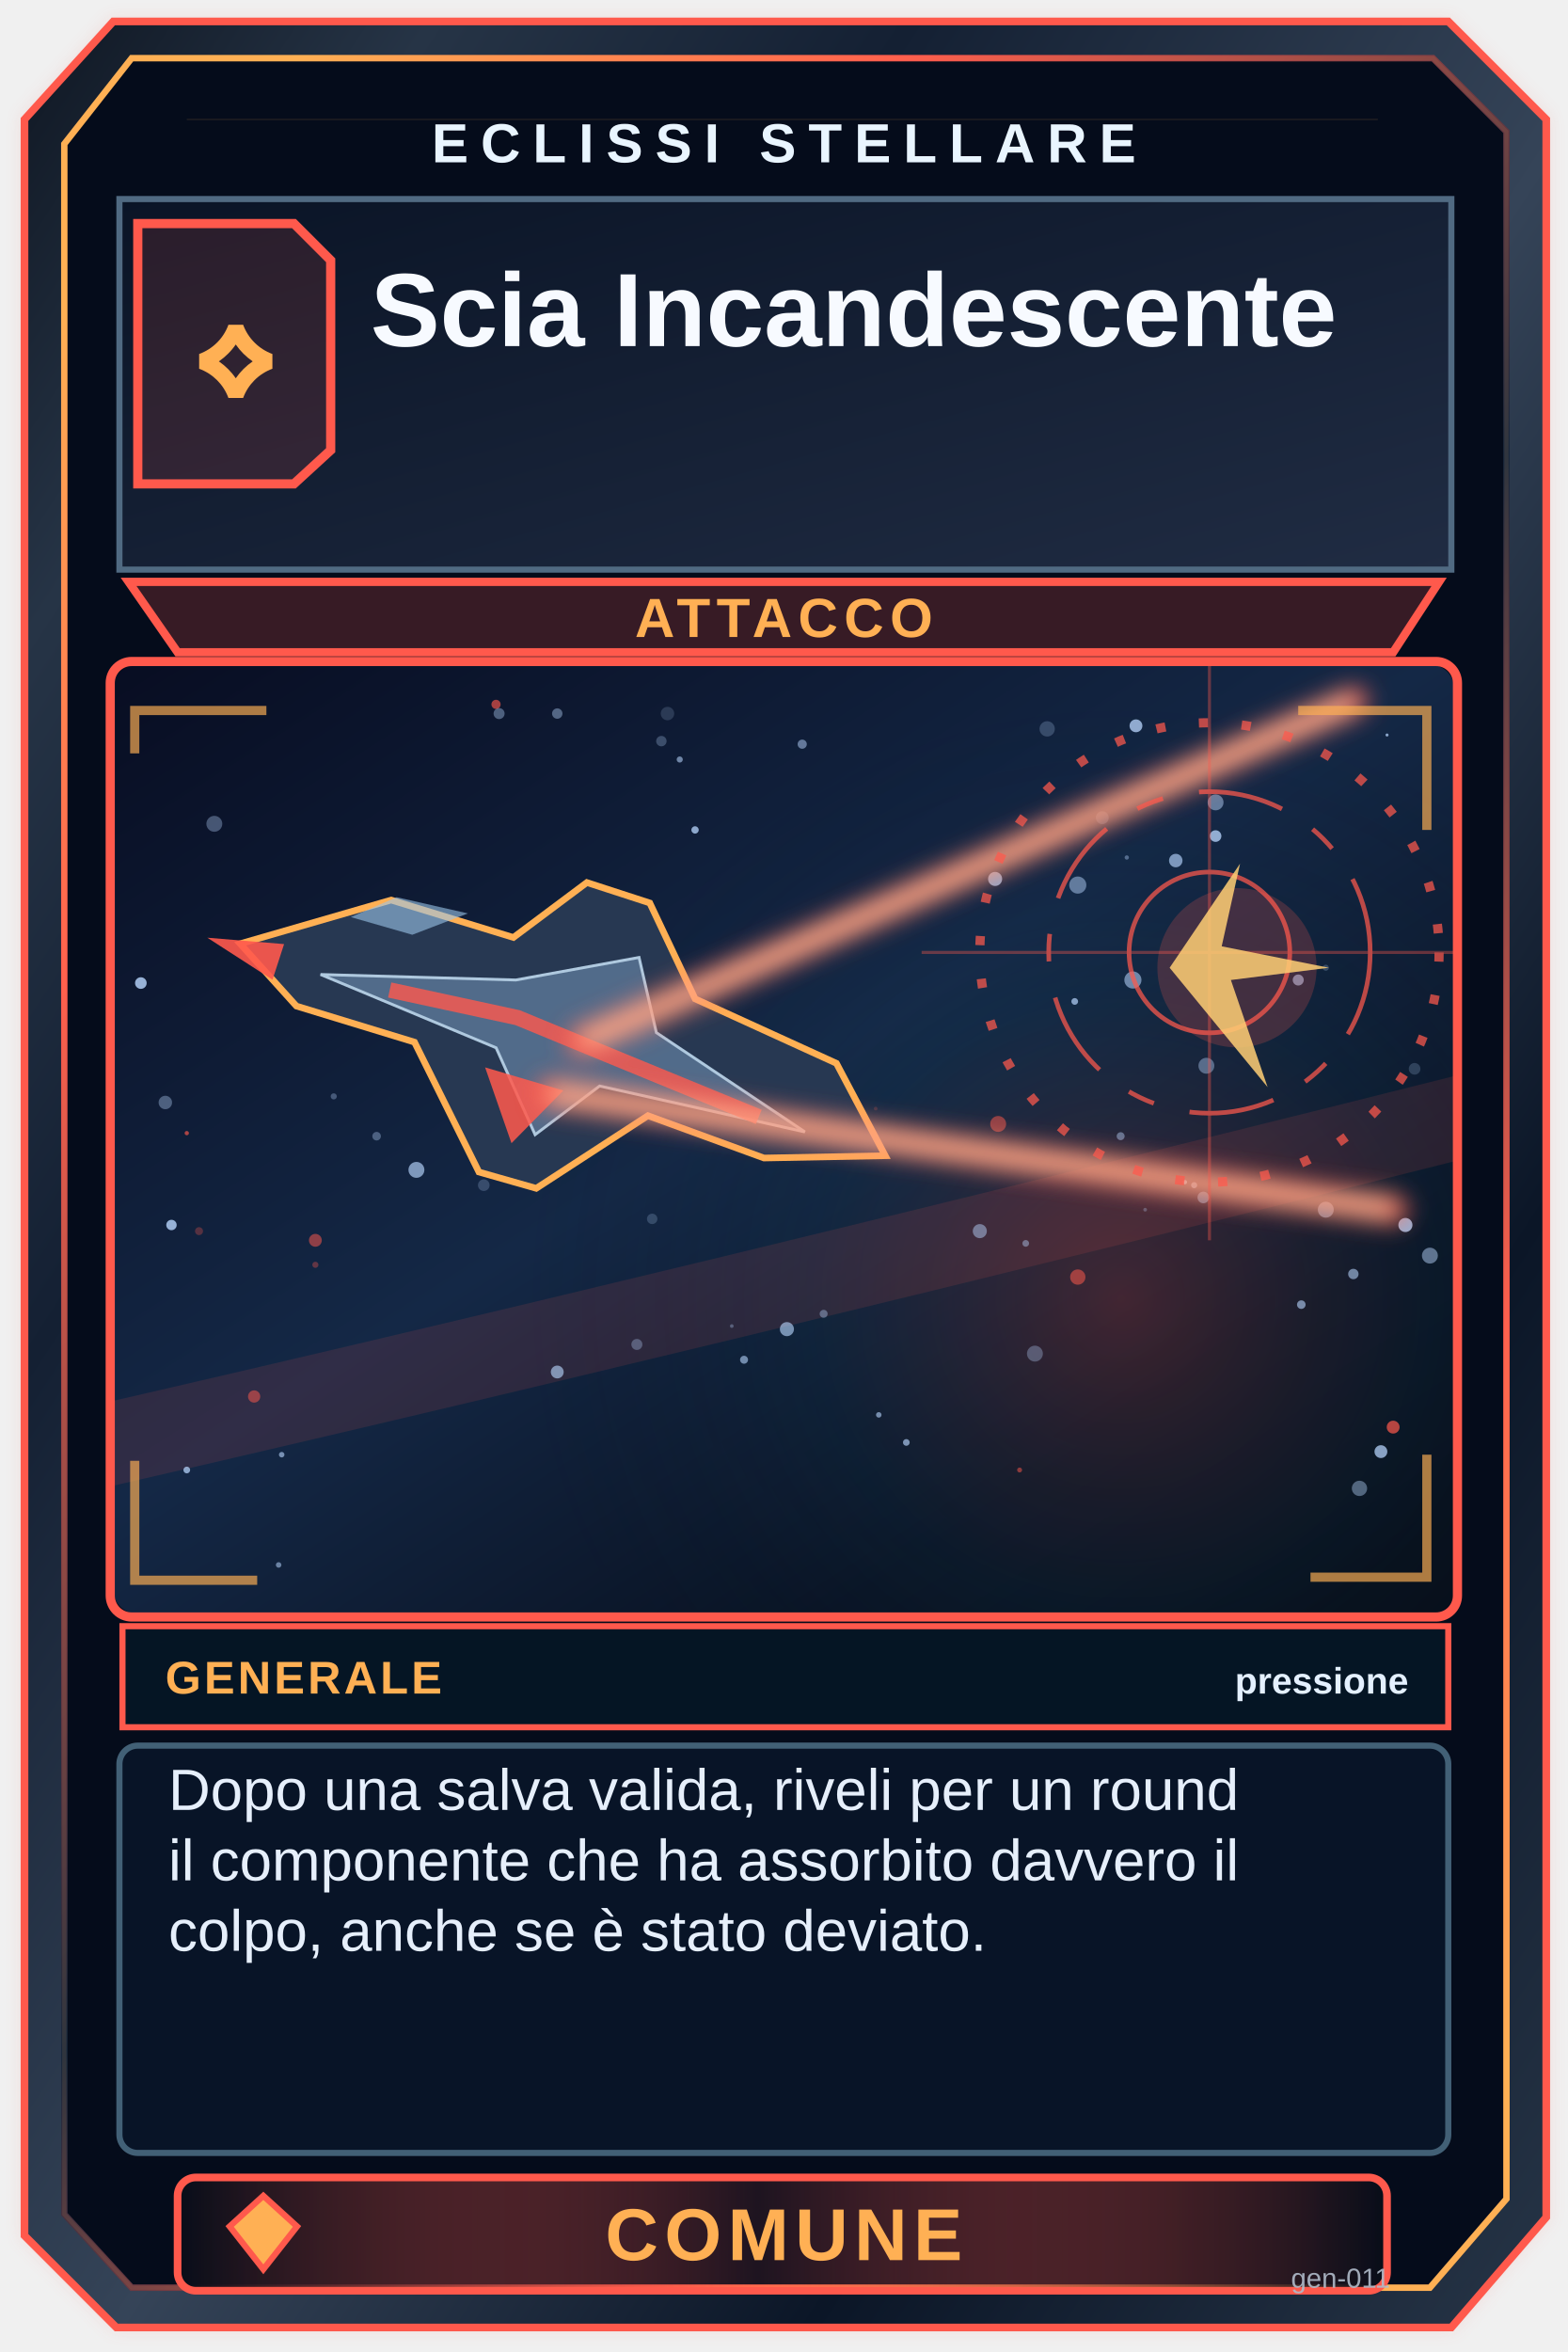
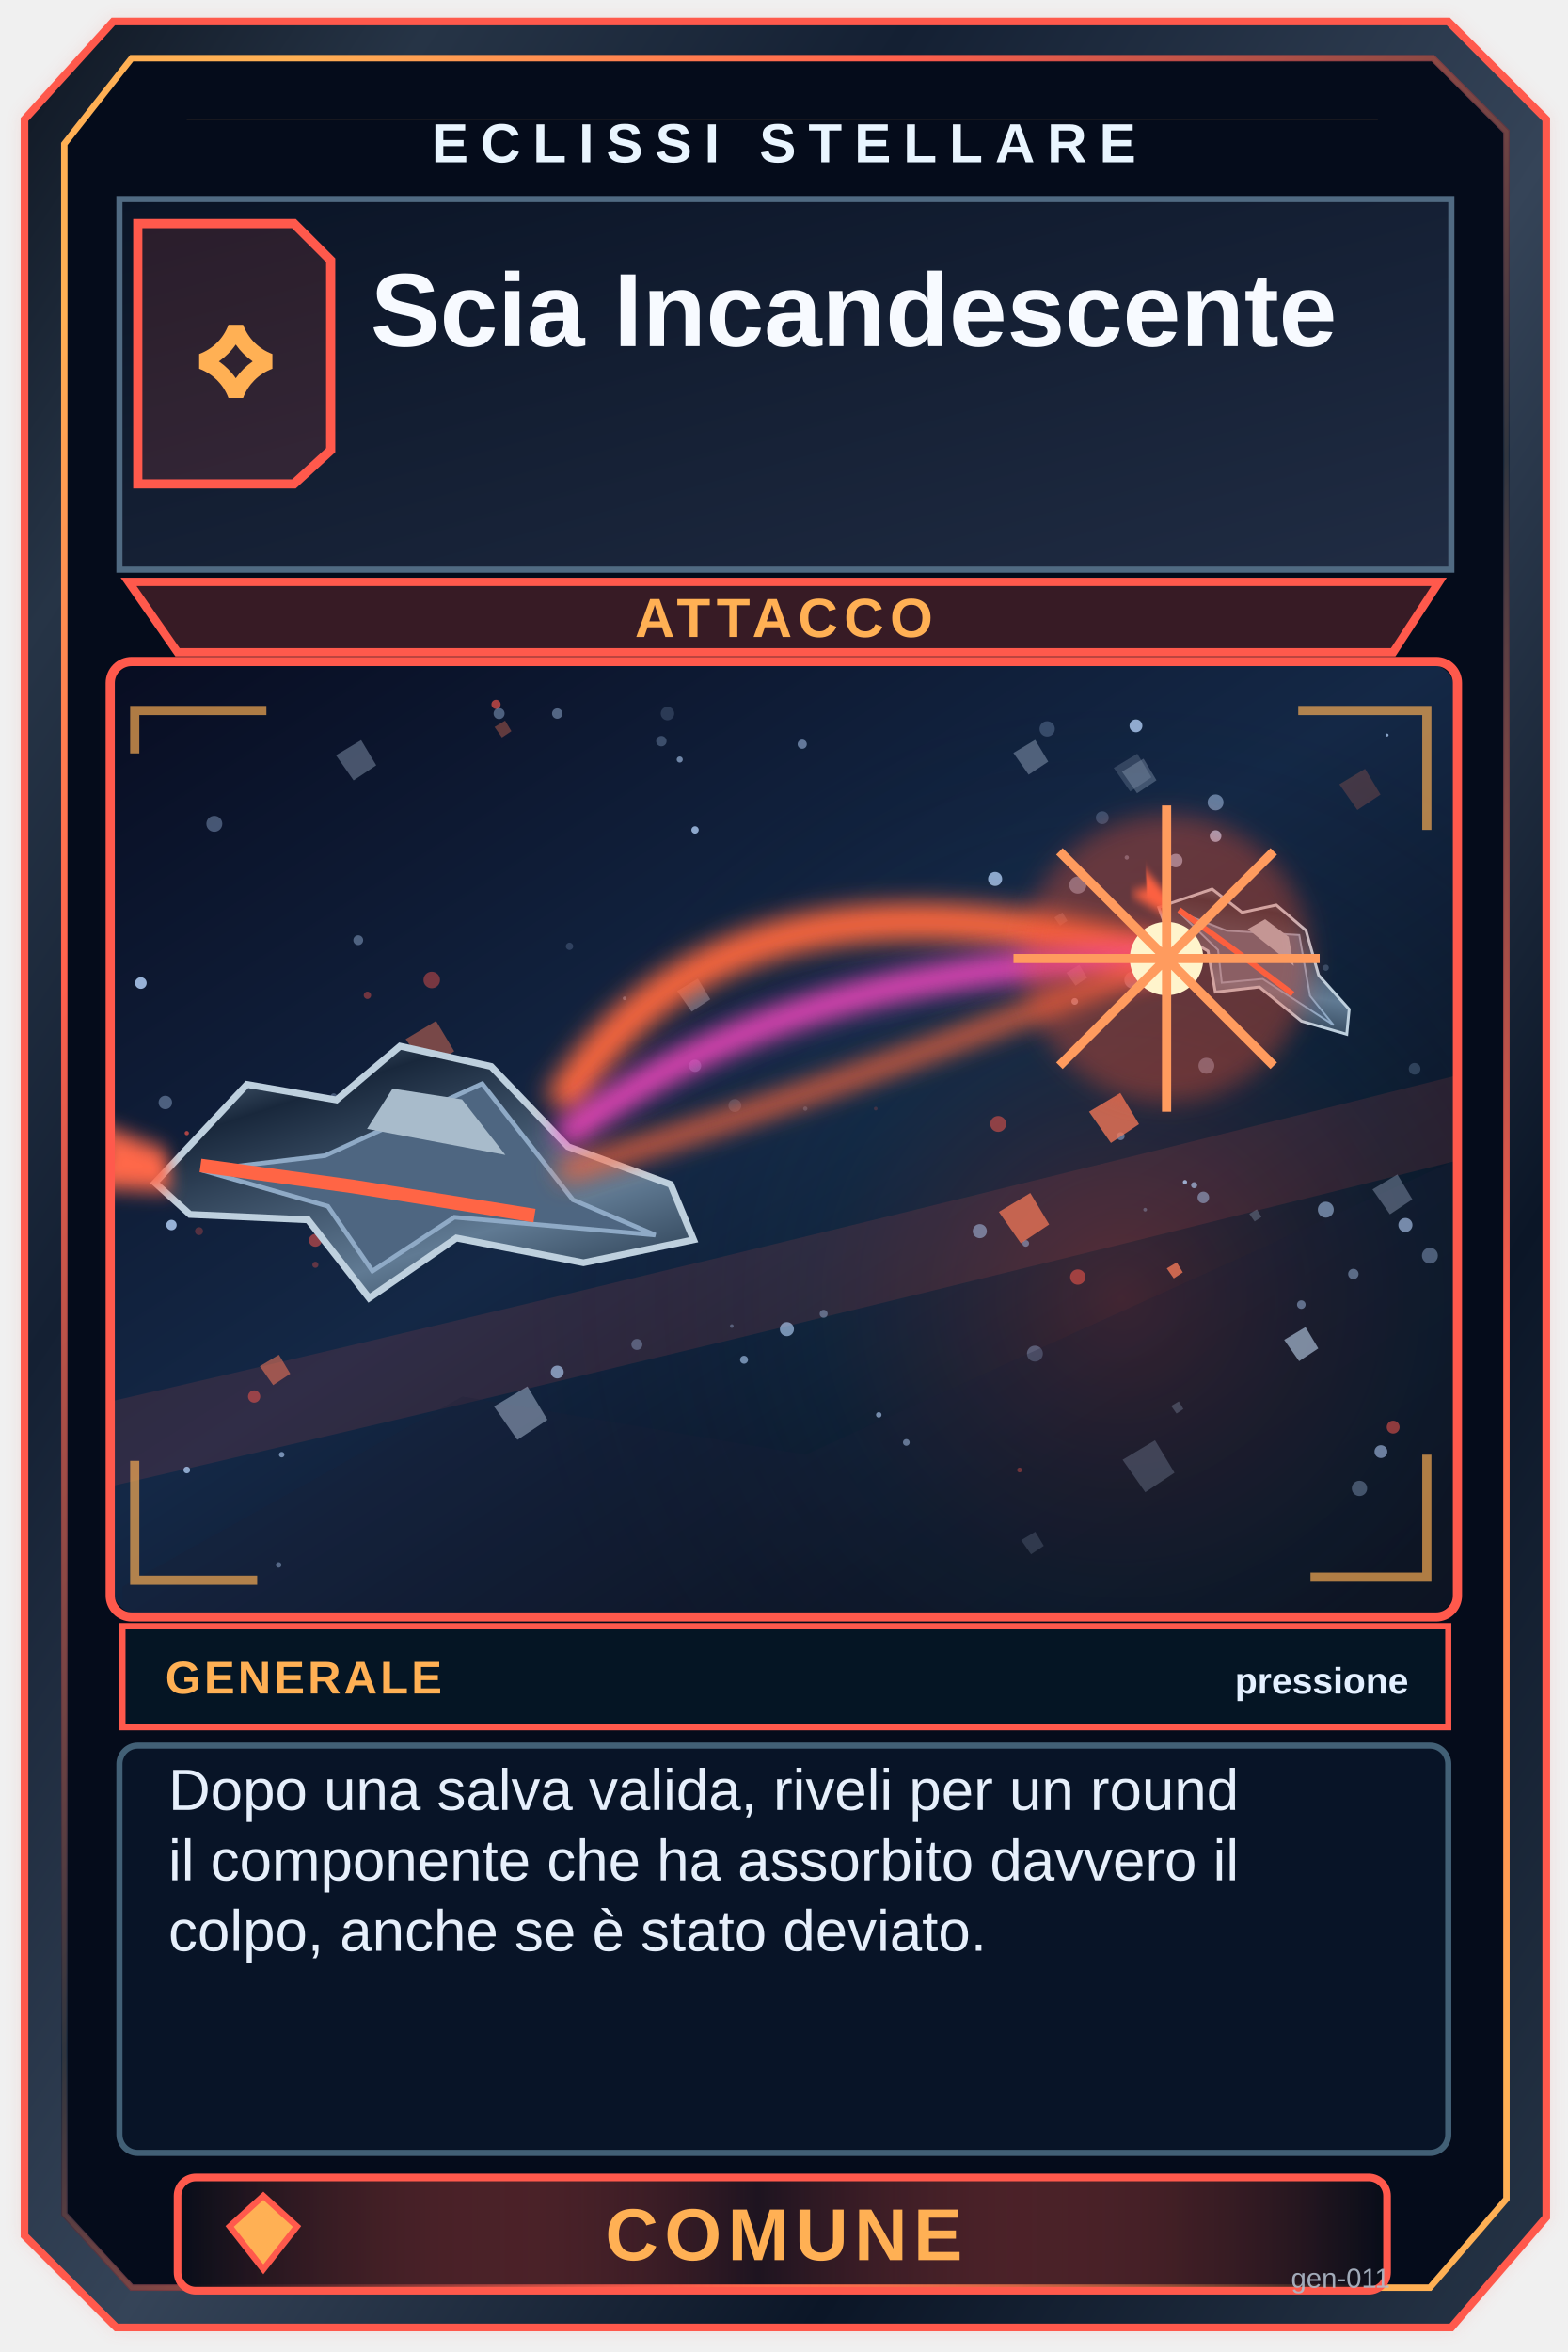
<svg xmlns="http://www.w3.org/2000/svg" width="512" height="768" viewBox="0 0 512 768" role="img" aria-label="Scia Incandescente · ATTACCO · COMUNE">
  <defs>
    <linearGradient id="metal" x1="0" y1="0" x2="1" y2="1">
      <stop stop-color="#101824" />
      <stop offset=".13" stop-color="#263446" />
      <stop offset=".29" stop-color="#142033" />
      <stop offset=".53" stop-color="#354458" />
      <stop offset=".76" stop-color="#0b1627" />
      <stop offset="1" stop-color="#263446" />
    </linearGradient>
    <linearGradient id="rim" x1=".15" y1="0" x2=".87" y2="1">
      <stop stop-color="#ffb054" />
      <stop offset=".2" stop-color="#ff594c" />
      <stop offset=".52" stop-color="#19283c" />
      <stop offset=".78" stop-color="#ff594c" />
      <stop offset="1" stop-color="#ffb054" />
    </linearGradient>
    <linearGradient id="spaceSky" x1="0" y1="0" x2=".9" y2="1">
      <stop stop-color="#080d22" />
      <stop offset=".49" stop-color="#142846" />
      <stop offset=".82" stop-color="#091222" />
      <stop offset="1" stop-color="#070d18" />
    </linearGradient>
    <radialGradient id="planet">
      <stop stop-color="#ff594c" stop-opacity=".65" />
      <stop offset=".52" stop-color="#194761" stop-opacity=".42" />
      <stop offset="1" stop-color="#0a1529" stop-opacity=".05" />
    </radialGradient>
    <linearGradient id="titlePanel" x1="0" x2="1" y1="0" y2="1">
      <stop stop-color="#0a1426" />
      <stop offset="1" stop-color="#202c43" />
    </linearGradient>
    <linearGradient id="rarityShine" x1="0" y1="0" x2="1" y2="0">
      <stop stop-color="#070d19" />
      <stop offset=".48" stop-color="#ff594c" stop-opacity="0.1" />
      <stop offset="1" stop-color="#070d19" />
    </linearGradient>
    <filter id="rimGlow" x="-30%" y="-30%" width="160%" height="160%">
      <feGaussianBlur stdDeviation="2.45" />
    </filter>
    <filter id="beamGlow" x="-70%" y="-70%" width="240%" height="240%">
      <feGaussianBlur stdDeviation="4" />
    </filter>
    <clipPath id="artClip">
      <rect x="37" y="217" width="438" height="310" rx="8" />
    </clipPath>
  </defs>
  <path d="M37 7H473L505 39V724L474 760H38L8 730V39Z" fill="#030712" stroke="#ff594c" stroke-width="2.8" opacity="0.12" filter="url(#rimGlow)" />
  <path d="M37 7H473L505 39V724L474 760H38L8 730V39Z" fill="url(#metal)" stroke="#ff594c" stroke-width="2.5" />
  <path d="M43 19H468L492 43V718L467 747H43L21 723V47Z" fill="#050c1b" stroke="url(#rim)" stroke-width="2.1" />
  <path d="M43 19H468L492 43V718L467 747H43L21 723V47Z" fill="none" stroke="#ffb054" stroke-width="1.35" opacity="0.1" />
  <path d="M61 39H450" stroke="#ffb054" stroke-width="0.5" opacity="0.1" />
  <path d="M32 85V51L52 29H135 M376 29H458L482 52V122 M32 648V715L50 735H128 M382 735H460L481 713V647" fill="none" stroke="#f7fcff" stroke-width="1" opacity="0" />
  <path d="M61 43H450" stroke="#fff" stroke-width="1" opacity="0" />
  <text x="256" y="53" text-anchor="middle" fill="#e9f5ff" font-size="18" font-family="Arial, sans-serif" font-weight="700" letter-spacing="4">ECLISSI STELLARE</text>
  <path d="M39 65H474V186H39Z" fill="url(#titlePanel)" stroke="#506a82" stroke-width="2" />
  <path d="M45 73H96L108 85V147L96 158H45Z" fill="#ff594c" fill-opacity=".13" stroke="#ff594c" stroke-width="3" />
  <text x="77" y="128" text-anchor="middle" fill="#ffb054" font-family="Arial, sans-serif" font-size="40" font-weight="bold">⟡</text>
  <text x="121" y="113" fill="#f7faff" font-family="Arial,sans-serif" font-size="34" font-weight="800">Scia Incandescente</text>
  <path d="M42 190H470L455 213H58Z" fill="#ff594c" fill-opacity=".20" stroke="#ff594c" stroke-width="2.7" />
  <text x="256" y="208" text-anchor="middle" fill="#ffb054" font-family="Arial,sans-serif" font-size="18" font-weight="900" letter-spacing="2">ATTACCO</text>
  <g clip-path="url(#artClip)">
    <rect x="37" y="217" width="438" height="310" fill="url(#spaceSky)" />
    <circle cx="366" cy="424" r="192" fill="url(#planet)" opacity=".34" />
    <path d="M12 477Q218 430 508 357" fill="none" stroke="#ff594c" stroke-width="27" opacity=".12" />
    <circle cx="286" cy="362" r="0.6" fill="#ff594c" opacity="0.19" />
    <circle cx="227" cy="348" r="2.0" fill="#b9d7ff" opacity="0.32" />
    <circle cx="462" cy="349" r="1.9" fill="#b9d7ff" opacity="0.20" />
    <circle cx="433" cy="395" r="2.6" fill="#b9d7ff" opacity="0.51" />
    <circle cx="393" cy="391" r="1.9" fill="#b9d7ff" opacity="0.45" />
    <circle cx="182" cy="448" r="2.1" fill="#b9d7ff" opacity="0.61" />
    <circle cx="455" cy="466" r="2.1" fill="#ff594c" opacity="0.70" />
    <circle cx="227" cy="271" r="1.2" fill="#b9d7ff" opacity="0.74" />
    <circle cx="453" cy="240" r="0.5" fill="#b9d7ff" opacity="0.72" />
    <circle cx="467" cy="410" r="2.6" fill="#b9d7ff" opacity="0.48" />
    <circle cx="208" cy="439" r="1.8" fill="#b9d7ff" opacity="0.32" />
    <circle cx="384" cy="281" r="2.2" fill="#b9d7ff" opacity="0.64" />
    <circle cx="61" cy="370" r="0.7" fill="#ff594c" opacity="0.65" />
    <circle cx="257" cy="434" r="2.3" fill="#b9d7ff" opacity="0.61" />
    <circle cx="444" cy="486" r="2.5" fill="#b9d7ff" opacity="0.41" />
    <circle cx="158" cy="387" r="1.9" fill="#b9d7ff" opacity="0.22" />
    <circle cx="91" cy="511" r="0.9" fill="#b9d7ff" opacity="0.53" />
    <circle cx="148" cy="353" r="2.1" fill="#b9d7ff" opacity="0.38" />
    <circle cx="141" cy="320" r="2.7" fill="#ff594c" opacity="0.43" />
    <circle cx="397" cy="262" r="2.6" fill="#b9d7ff" opacity="0.48" />
    <circle cx="56" cy="400" r="1.7" fill="#b9d7ff" opacity="0.79" />
    <circle cx="366" cy="371" r="1.3" fill="#b9d7ff" opacity="0.44" />
    <circle cx="287" cy="462" r="0.9" fill="#b9d7ff" opacity="0.59" />
    <circle cx="46" cy="321" r="1.9" fill="#b9d7ff" opacity="0.80" />
    <circle cx="162" cy="230" r="1.5" fill="#ff594c" opacity="0.63" />
    <circle cx="263" cy="362" r="0.7" fill="#b9d7ff" opacity="0.23" />
    <circle cx="390" cy="387" r="1.0" fill="#b9d7ff" opacity="0.60" />
    <circle cx="338" cy="442" r="2.6" fill="#b9d7ff" opacity="0.32" />
    <circle cx="371" cy="237" r="2.1" fill="#b9d7ff" opacity="0.75" />
    <circle cx="370" cy="320" r="2.8" fill="#b9d7ff" opacity="0.55" />
    <circle cx="103" cy="413" r="1.0" fill="#ff594c" opacity="0.34" />
    <circle cx="442" cy="416" r="1.7" fill="#b9d7ff" opacity="0.56" />
    <circle cx="325" cy="287" r="2.3" fill="#b9d7ff" opacity="0.73" />
    <circle cx="182" cy="233" r="1.7" fill="#b9d7ff" opacity="0.41" />
    <circle cx="425" cy="426" r="1.4" fill="#b9d7ff" opacity="0.59" />
    <circle cx="374" cy="395" r="0.6" fill="#b9d7ff" opacity="0.29" />
    <circle cx="120" cy="325" r="1.2" fill="#ff594c" opacity="0.41" />
    <circle cx="216" cy="242" r="1.7" fill="#b9d7ff" opacity="0.27" />
    <circle cx="204" cy="326" r="0.6" fill="#b9d7ff" opacity="0.41" />
    <circle cx="61" cy="480" r="1.1" fill="#b9d7ff" opacity="0.72" />
    <circle cx="222" cy="248" r="1.0" fill="#b9d7ff" opacity="0.56" />
    <circle cx="218" cy="233" r="2.2" fill="#b9d7ff" opacity="0.17" />
    <circle cx="333" cy="480" r="0.8" fill="#ff594c" opacity="0.50" />
    <circle cx="117" cy="307" r="1.6" fill="#b9d7ff" opacity="0.38" />
    <circle cx="109" cy="358" r="1.0" fill="#b9d7ff" opacity="0.32" />
    <circle cx="368" cy="280" r="0.7" fill="#b9d7ff" opacity="0.39" />
    <circle cx="243" cy="444" r="1.3" fill="#b9d7ff" opacity="0.58" />
    <circle cx="54" cy="360" r="2.2" fill="#b9d7ff" opacity="0.36" />
    <circle cx="326" cy="367" r="2.6" fill="#ff594c" opacity="0.50" />
    <circle cx="342" cy="238" r="2.5" fill="#b9d7ff" opacity="0.23" />
    <circle cx="397" cy="273" r="1.9" fill="#b9d7ff" opacity="0.76" />
    <circle cx="335" cy="406" r="1.1" fill="#b9d7ff" opacity="0.42" />
    <circle cx="269" cy="429" r="1.3" fill="#b9d7ff" opacity="0.38" />
    <circle cx="92" cy="475" r="0.9" fill="#b9d7ff" opacity="0.60" />
    <circle cx="65" cy="402" r="1.3" fill="#ff594c" opacity="0.29" />
    <circle cx="163" cy="233" r="1.8" fill="#b9d7ff" opacity="0.38" />
    <circle cx="239" cy="433" r="0.6" fill="#b9d7ff" opacity="0.32" />
    <circle cx="186" cy="309" r="1.2" fill="#b9d7ff" opacity="0.19" />
    <circle cx="240" cy="361" r="2.1" fill="#b9d7ff" opacity="0.18" />
    <circle cx="387" cy="386" r="0.7" fill="#b9d7ff" opacity="0.75" />
    <circle cx="83" cy="456" r="2.0" fill="#ff594c" opacity="0.51" />
    <circle cx="451" cy="474" r="2.1" fill="#b9d7ff" opacity="0.72" />
    <circle cx="136" cy="382" r="2.6" fill="#b9d7ff" opacity="0.65" />
    <circle cx="433" cy="316" r="1.0" fill="#b9d7ff" opacity="0.22" />
    <circle cx="394" cy="348" r="2.6" fill="#b9d7ff" opacity="0.40" />
    <circle cx="320" cy="402" r="2.3" fill="#b9d7ff" opacity="0.47" />
    <circle cx="103" cy="405" r="2.1" fill="#ff594c" opacity="0.52" />
    <circle cx="360" cy="267" r="2.1" fill="#b9d7ff" opacity="0.23" />
    <circle cx="296" cy="471" r="1.1" fill="#b9d7ff" opacity="0.64" />
    <circle cx="459" cy="400" r="2.3" fill="#b9d7ff" opacity="0.79" />
    <circle cx="262" cy="243" r="1.5" fill="#b9d7ff" opacity="0.49" />
    <circle cx="352" cy="289" r="2.8" fill="#b9d7ff" opacity="0.47" />
    <circle cx="352" cy="417" r="2.5" fill="#ff594c" opacity="0.53" />
    <circle cx="123" cy="371" r="1.4" fill="#b9d7ff" opacity="0.35" />
    <circle cx="424" cy="320" r="1.8" fill="#b9d7ff" opacity="0.60" />
    <circle cx="213" cy="398" r="1.7" fill="#b9d7ff" opacity="0.21" />
    <circle cx="351" cy="327" r="1.1" fill="#b9d7ff" opacity="0.69" />
    <circle cx="70" cy="269" r="2.6" fill="#b9d7ff" opacity="0.34" />
-     <g transform="translate(185 339) rotate(18) scale(0.72)">
-       <path d="M-154 5 L-95 -35 L-37 -36 L-13 -70 L17 -70 L50 -35 L120 -27 L154 6 L102 24 L46 22 L8 69 L-19 70 L-65 23 L-121 24 Z" fill="#273852" stroke="#ffb054" stroke-width="3" />
-       <path d="M-115 7 L-30 -18 L20 -45 L38 -15 L116 7 L21 16 L0 46 L-29 14Z" fill="#516b8a" stroke="#afc9df" stroke-width="1.3" />
-       <path d="M-83 4 L-24 -2 L28 2 L94 7" fill="none" stroke="#ff594c" stroke-width="7" opacity=".8" />
-       <path d="M-31 24 L-9 53 L6 23" fill="#ff594c" opacity=".85" />
-       <path d="M-135 -1 L-169 7 L-135 16" fill="#ff594c" opacity=".9" />
-       <path d="M-110 -22 L-81 -23 L-60 -40 L-93 -37 Z" fill="#99c4e8" opacity=".6" />
+     <g data-attack-scene="plasma" data-attack-id="gen-011" data-attack-signature="849cdefe">
+       <defs>
+         <linearGradient id="atkSteel" x1="0" y1="0" x2="1" y2="1">
+           <stop stop-color="#829db3" />
+           <stop offset=".25" stop-color="#19283c" />
+           <stop offset=".65" stop-color="#607a93" />
+           <stop offset="1" stop-color="#0c1b2c" />
+         </linearGradient>
+       </defs>
+       <path d="M40 518L151 456L263 475L475 379V529H40Z" fill="#1a1d37" opacity=".26" />
+       <path d="M84.871 446.089l6.206 -3.724l3.724 6.206l-5.585 3.724Z" fill="#f47857" opacity="0.559" />
+       <path d="M363.736 250.731l7.705 -4.623l4.623 7.705l-6.934 4.623Z" fill="#9bacc3" opacity="0.245" />
+       <path d="M161.34 459.243l10.91 -6.546l6.546 10.91l-9.819 6.546Z" fill="#9bacc3" opacity="0.574" />
+       <path d="M161.514 237.376l3.442 -2.065l2.065 3.442l-3.097 2.065Z" fill="#f47857" opacity="0.363" />
+       <path d="M448.246 388.372l8.135 -4.881l4.881 8.135l-7.322 4.881Z" fill="#9bacc3" opacity="0.405" />
+       <path d="M419.405 437.497l6.965 -4.179l4.179 6.965l-6.269 4.179Z" fill="#9bacc3" opacity="0.767" />
+       <path d="M381.051 414.167l3.28 -1.968l1.968 3.28l-2.952 1.968Z" fill="#f47857" opacity="0.778" />
+       <path d="M348.276 317.597l4.242 -2.545l2.545 4.242l-3.818 2.545Z" fill="#9bacc3" opacity="0.438" />
+       <path d="M333.508 502.922l4.612 -2.767l2.767 4.612l-4.151 2.767Z" fill="#9bacc3" opacity="0.208" />
+       <path d="M326.218 395.713l10.272 -6.163l6.163 10.272l-9.245 6.163Z" fill="#f47857" opacity="0.738" />
+       <path d="M330.966 245.839l7.117 -4.27l4.27 7.117l-6.405 4.27Z" fill="#9bacc3" opacity="0.455" />
+       <path d="M109.725 246.6l8.22 -4.932l4.932 8.22l-7.398 4.932Z" fill="#9bacc3" opacity="0.42" />
+       <path d="M437.422 256.083l8.402 -5.041l5.041 8.402l-7.562 5.041Z" fill="#f47857" opacity="0.218" />
+       <path d="M366.626 476.659l10.6 -6.36l6.36 10.6l-9.54 6.36Z" fill="#9bacc3" opacity="0.277" />
+       <path d="M344.331 299.584l2.671 -1.603l1.603 2.671l-2.404 1.603Z" fill="#9bacc3" opacity="0.35" />
+       <path d="M114.764 360.616l8.531 -5.119l5.119 8.531l-7.678 5.119Z" fill="#f47857" opacity="0.433" />
+       <path d="M221.156 323.599l6.756 -4.053l4.053 6.756l-6.08 4.053Z" fill="#9bacc3" opacity="0.464" />
+       <path d="M366.422 251.954l7.049 -4.23l4.23 7.049l-6.344 4.23Z" fill="#9bacc3" opacity="0.351" />
+       <path d="M355.673 363.006l10.21 -6.126l6.126 10.21l-9.189 6.126Z" fill="#f47857" opacity="0.768" />
+       <path d="M382.509 459.09l2.487 -1.492l1.492 2.487l-2.238 1.492Z" fill="#9bacc3" opacity="0.291" />
+       <path d="M408.028 396.368l2.471 -1.482l1.482 2.471l-2.224 1.482Z" fill="#9bacc3" opacity="0.319" />
+       <path d="M132.485 339.307l9.909 -5.945l5.945 9.909l-8.918 5.945Z" fill="#f47857" opacity="0.455" />
+       <g transform="translate(138 385) rotate(7) scale(0.74)">
+         <path d="M-117 16L-82 -32L-42 -30L-17 -57L24 -53L62 -22L109 -11L122 12L75 28L18 24L-17 55L-48 24L-100 28Z" fill="url(#atkSteel)" stroke="#bed0de" stroke-width="3" />
+         <path d="M-97 8L-44 -5L21 -45L67 1L105 12L16 15L-17 43L-40 17Z" fill="#4e6681" stroke="#8faac6" stroke-width="2" />
+         <path d="M-98 6L-30 7L51 10" stroke="#ff6545" stroke-width="6" fill="none" />
+         <path d="M-114 1L-151 -8L-139 6L-151 22L-109 19Z" fill="#ff6748" filter="url(#beamGlow)" />
+         <path d="M-27 -19L-18 -38L13 -37L35 -15Z" fill="#a8bbcb" />
+       </g>
+       <g transform="translate(411 313) rotate(35) scale(0.31)">
+         <path d="M-117 16L-82 -32L-42 -30L-17 -57L24 -53L62 -22L109 -11L122 12L75 28L18 24L-17 55L-48 24L-100 28Z" fill="url(#atkSteel)" stroke="#bed0de" stroke-width="3" />
+         <path d="M-97 8L-44 -5L21 -45L67 1L105 12L16 15L-17 43L-40 17Z" fill="#4e6681" stroke="#8faac6" stroke-width="2" />
+         <path d="M-98 6L-30 7L51 10" stroke="#ff6545" stroke-width="6" fill="none" />
+         <path d="M-114 1L-151 -8L-139 6L-151 22L-109 19Z" fill="#ff6748" filter="url(#beamGlow)" />
+         <path d="M-27 -19L-18 -38L13 -37L35 -15Z" fill="#a8bbcb" />
+       </g>
+       <path d="M183 361Q235 274 381 313" stroke="#ff683c" stroke-width="12" fill="none" filter="url(#beamGlow)" />
+       <path d="M183 372Q257 314 381 313" stroke="#f347bf" stroke-width="9" fill="none" filter="url(#beamGlow)" />
+       <path d="M183 383Q279 354 381 313" stroke="#ff683c" stroke-width="6" fill="none" filter="url(#beamGlow)" />
+       <circle cx="381" cy="313" r="47" fill="#f85230" opacity=".36" filter="url(#beamGlow)" />
+       <circle cx="381" cy="313" r="12" fill="#fff4cc" />
+       <path d="M331 313H431M381 263V363M346 278L416 348M346 348L416 278" stroke="#ff9b5e" stroke-width="3" />
    </g>
-     <g filter="url(#beamGlow)">
-       <path d="M190 340 L442 229 M180 357 L455 395" stroke="#ff594c" stroke-width="9" stroke-linecap="round" />
-       <path d="M190 340 L442 229 M180 357 L455 395" stroke="#fff3c2" stroke-width="2.4" />
-     </g>
-     <g fill="none" stroke="#ff594c" opacity=".72">
-       <circle cx="395" cy="311" r="75" stroke-width="3" stroke-dasharray="3 11" />
-       <circle cx="395" cy="311" r="52.5" stroke-width="1.5" stroke-dasharray="28 12 9 12" />
-       <circle cx="395" cy="311" r="26.25" stroke-width="1.5" />
-       <path d="M301 311H489 M395 217V405" stroke-width="1" opacity=".5" />
-     </g>
-     <circle cx="404" cy="316" r="26" fill="#ff594c" opacity=".21" />
-     <path d="M382 316l23 -34l-6 27l35 7l-32 4l12 35z" fill="#ffcf74" opacity=".85" />
    <path d="M44 246V232H87 M424 232h42v39 M44 477v39h40 M428 515h38v-40" stroke="#ffb054" stroke-width="3" fill="none" opacity=".67" />
  </g>
  <rect x="36" y="216" width="440" height="312" rx="7" fill="none" stroke="#ff594c" stroke-width="3" />
  <path d="M40 531H473V564H40Z" fill="#051524" stroke="#ff594c" stroke-width="2" />
  <text x="54" y="553" fill="#ffb054" font-family="Arial,sans-serif" font-size="15" font-weight="bold" letter-spacing="1">GENERALE</text>
  <text x="460" y="553" text-anchor="end" fill="#e4f0ff" font-family="Arial,sans-serif" font-size="12" font-weight="bold">pressione</text>
  <rect x="39" y="570" width="434" height="133" rx="6" fill="#081427" stroke="#426076" stroke-width="2" />
  <text x="55" y="591" fill="#e6effb" font-size="19" font-family="Arial,sans-serif">Dopo una salva valida, riveli per un round</text>
  <text x="55" y="614" fill="#e6effb" font-size="19" font-family="Arial,sans-serif">il componente che ha assorbito davvero il</text>
  <text x="55" y="637" fill="#e6effb" font-size="19" font-family="Arial,sans-serif">colpo, anche se è stato deviato.</text>
  <rect x="58" y="711" width="395" height="37" rx="6" fill="url(#rarityShine)" stroke="#ff594c" stroke-width="2.5" />
  <path d="M75 727l11 -10l11 10l-11 14Z" fill="#ffb054" stroke="#ff594c" stroke-width="2" />
  <text x="256" y="738" fill="#ffb054" text-anchor="middle" font-family="Arial,sans-serif" font-size="24" font-weight="900" letter-spacing="2">COMUNE</text>
  <text x="454" y="747" fill="#afbac9" font-family="Arial,sans-serif" font-size="9" text-anchor="end" opacity=".9">gen-011</text>
</svg>
